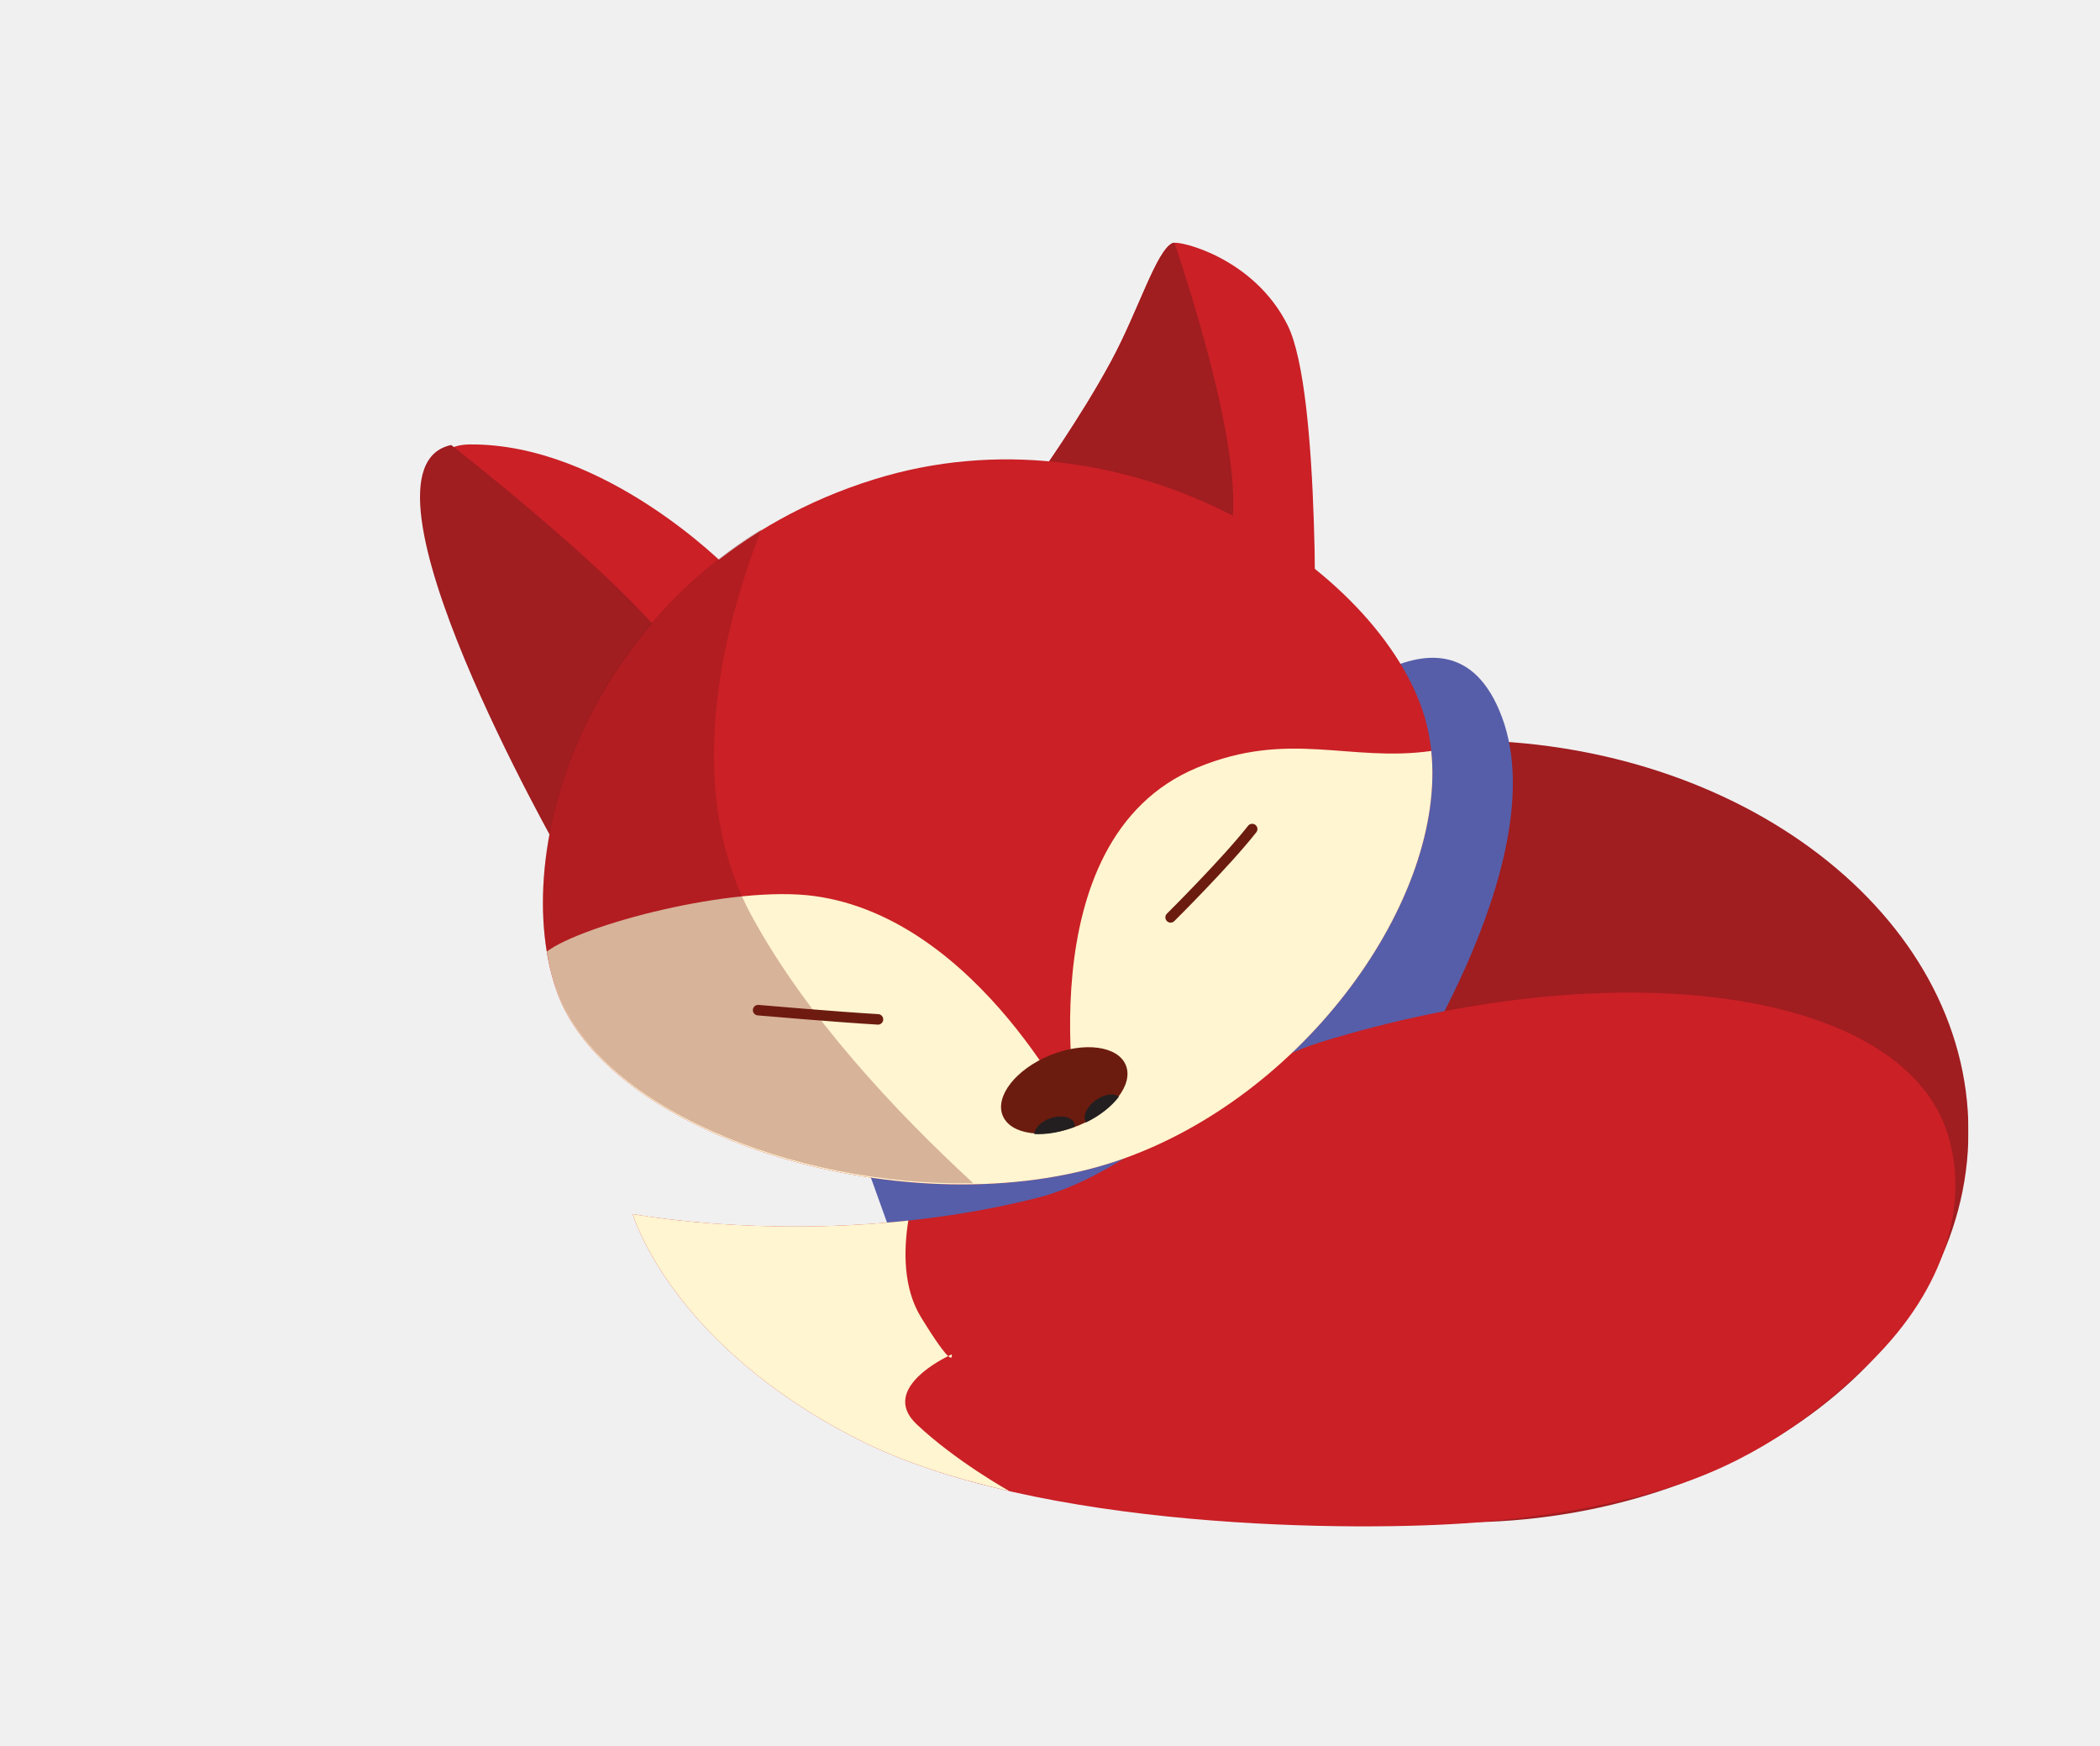
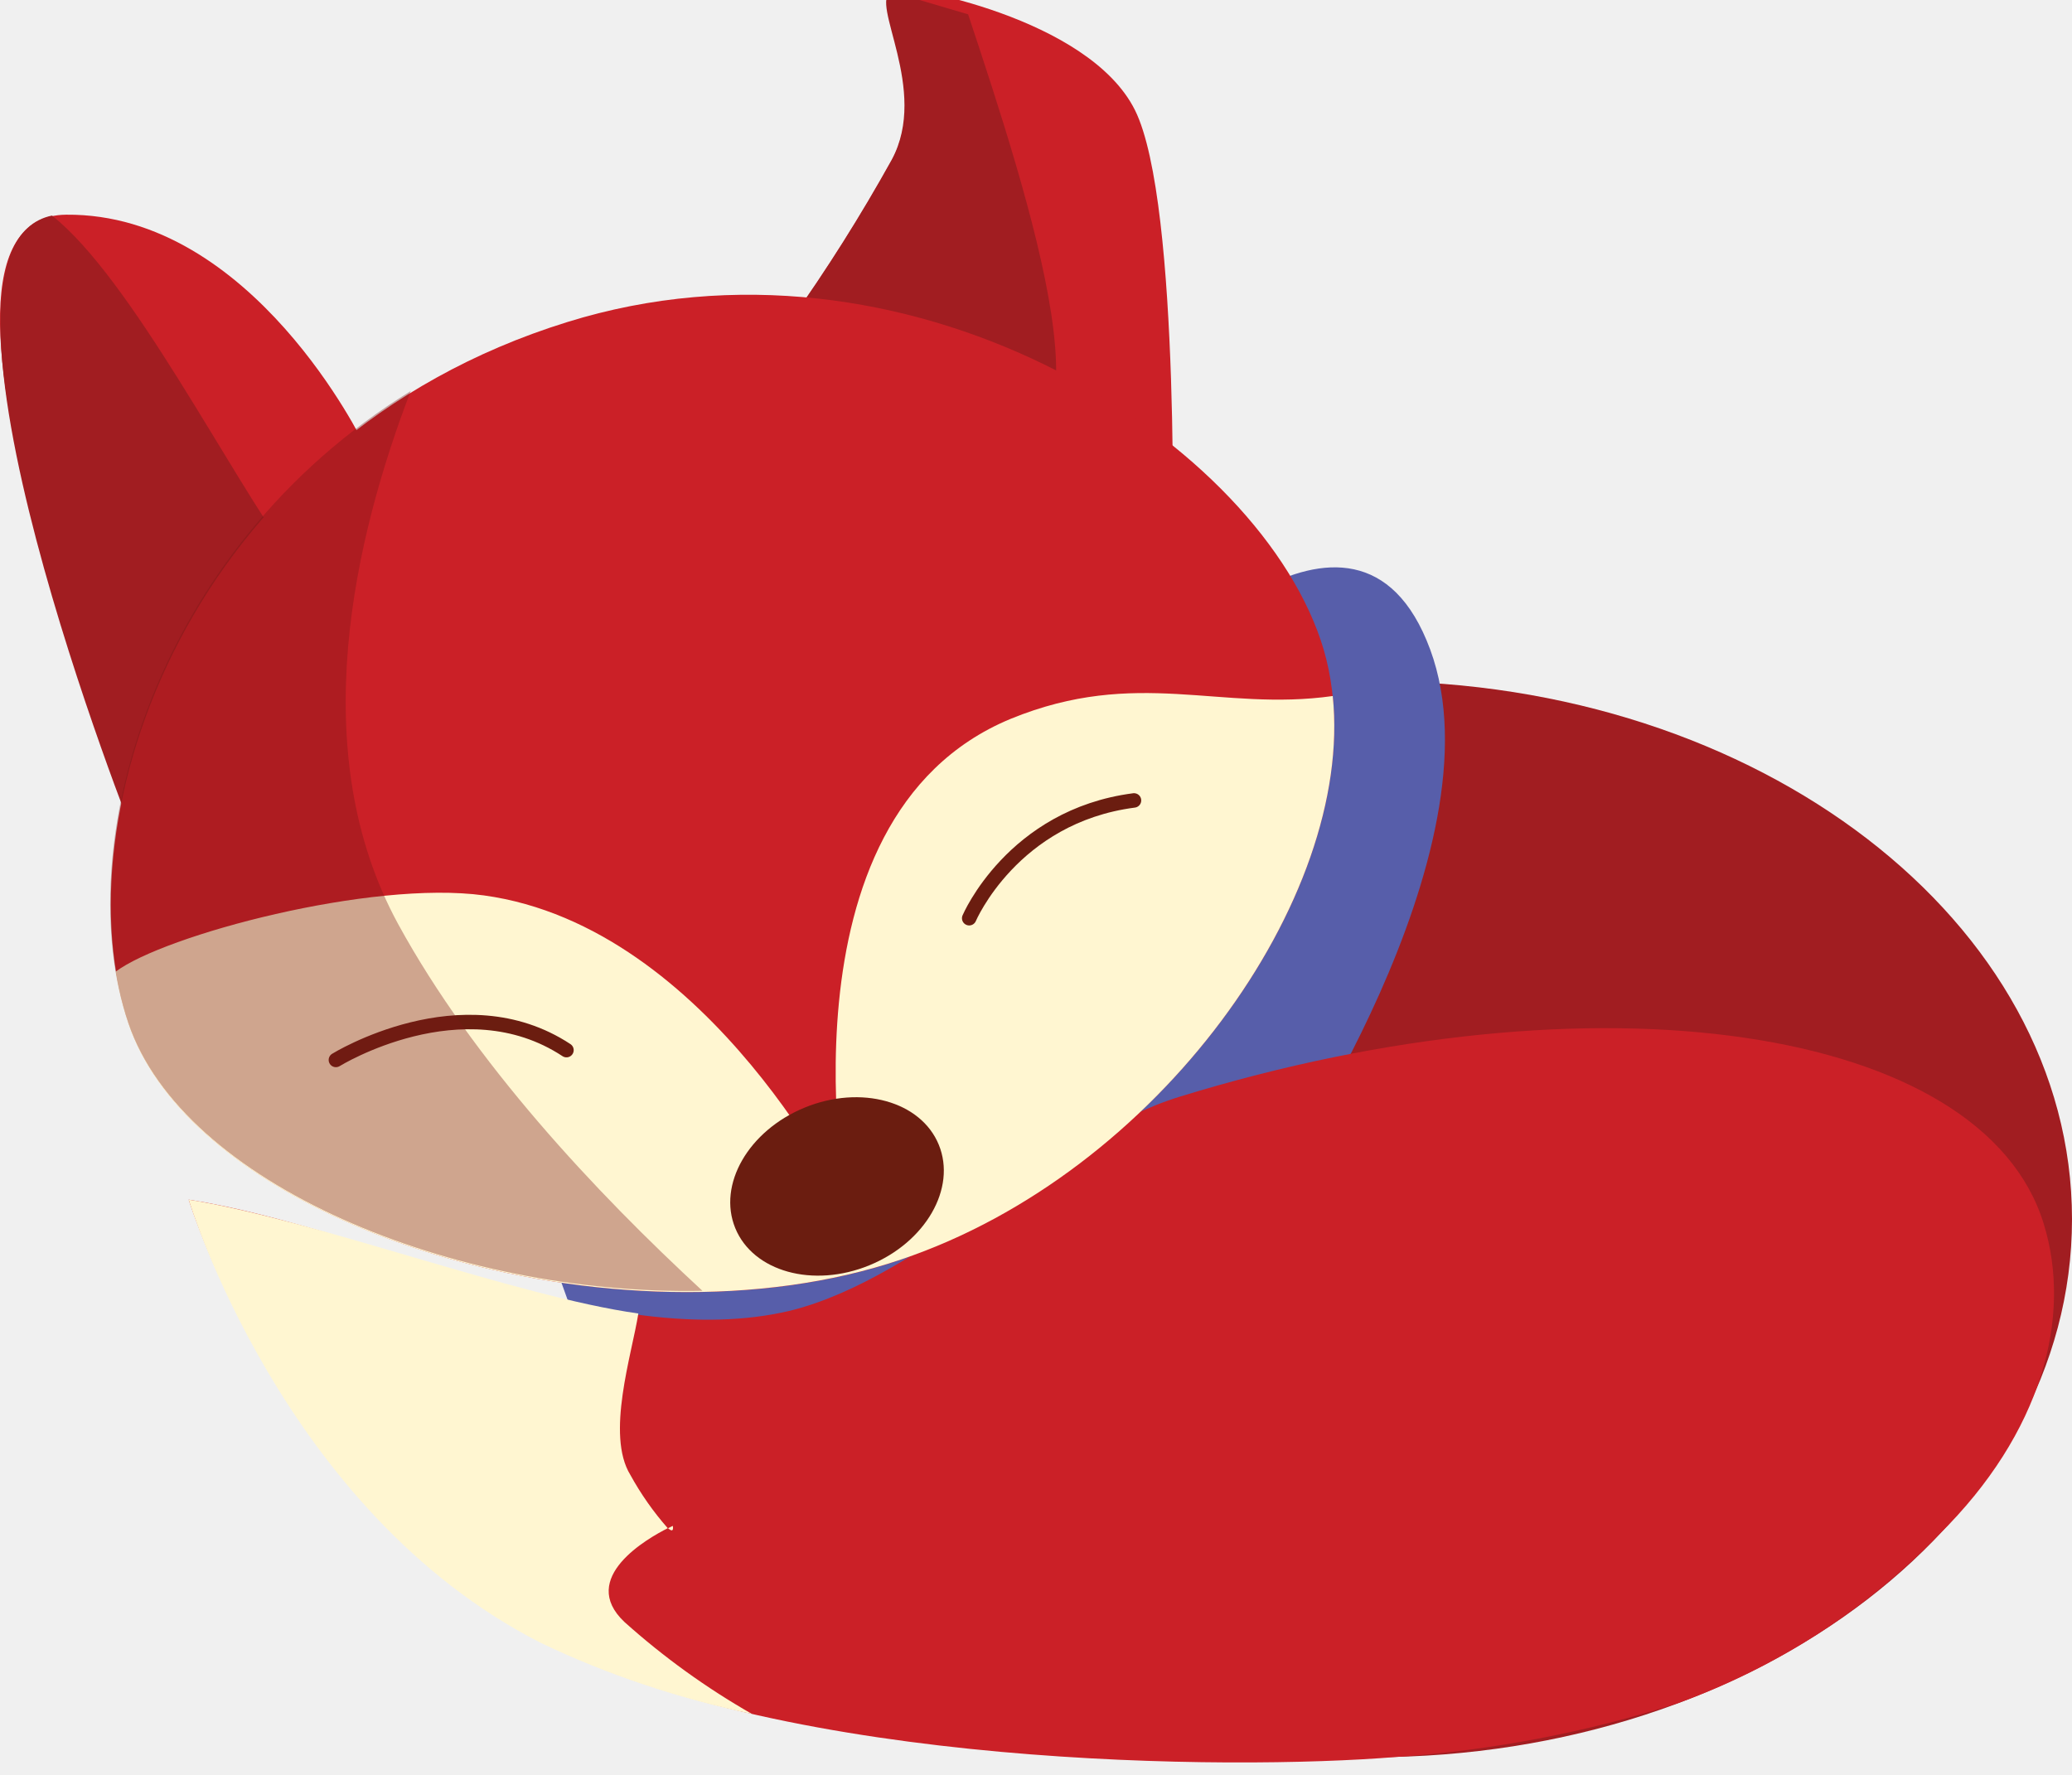
- <svg xmlns="http://www.w3.org/2000/svg" xmlns:xlink="http://www.w3.org/1999/xlink" width="148px" height="123px" viewBox="-40 -20 200 160" version="1.1">
-   <defs>
-     <polygon id="path-1" points="0.639 0.152 97.472 0.152 97.472 74.626 0.639 74.626" />
-     <polygon id="path-3" points="0.775 0.78 27.256 0.78 27.256 41.019 0.775 41.019" />
-   </defs>
-   <g id="Коммерческое-предложение" stroke="none" stroke-width="1" fill="none" fill-rule="evenodd">
-     <g id="Group-37" transform="translate(0, -1)">
-       <path d="M29.242,31.923 C29.242,31.923 17.639,20.098 4.746,20.208 C-8.146,20.319 14.201,59.427 14.201,59.427 L29.242,31.923 Z" id="Fill-1" fill="#CA2026" />
-       <g id="Group-5" transform="translate(50, 48.22)">
-         <mask id="mask-2" fill="white">
-           <use xlink:href="#path-1" />
-         </mask>
-         <g id="Clip-4" />
-         <path d="M97.472,37.389 C97.472,57.954 75.795,74.626 49.055,74.626 C22.315,74.626 0.639,57.954 0.639,37.389 C0.639,16.824 22.315,0.152 49.055,0.152 C75.795,0.152 97.472,16.824 97.472,37.389" id="Fill-3" fill="#A01D20" mask="url(#mask-2)" />
-       </g>
-       <path d="M24.179,39.767 C19.967,34.009 8.457,24.598 2.977,20.262 C-7.613,22.495 13.458,59.371 13.458,59.371 L24.179,39.767 Z" id="Fill-6" fill="#A01D20" />
-       <path d="M41.359,85.609 L47.716,103.31 L92.214,83.332 C92.214,83.332 108.218,60.138 103.055,46.199 C97.893,32.259 83.242,48.372 83.242,48.372 L41.359,85.609 Z" id="Fill-8" fill="#565EA9" />
-       <g id="Group-12" transform="translate(58, 0.22)">
-         <mask id="mask-4" fill="white">
-           <use xlink:href="#path-3" />
-         </mask>
-         <g id="Clip-11" />
-         <path d="M0.775,23.24 C0.775,23.24 4.861,17.56 7.837,12.044 C10.456,7.186 12.128,1.512 13.689,0.806 C14.268,0.545 21.403,2.182 24.626,8.629 C27.849,15.075 27.204,41.019 27.204,41.019 L0.775,23.24 Z" id="Fill-10" fill="#CA2026" mask="url(#mask-4)" />
-       </g>
-       <path d="M71.861,1.002 C71.783,1.004 71.723,1.011 71.689,1.026 C70.128,1.732 68.455,7.406 65.836,12.264 C62.86,17.78 58.775,23.46 58.775,23.46 L68.818,30.216 C69.824,30.559 70.891,30.94 72.037,31.376 C81.931,35.136 76.057,13.662 71.861,1.002" id="Fill-13" fill="#A01D20" />
-       <path d="M95.477,45.518 C100.31,59.735 85.921,81.778 66.435,88.403 C46.949,95.027 17.798,86.333 12.965,72.118 C8.132,57.901 17.036,31.675 43.284,23.524 C66.718,16.247 90.644,31.301 95.477,45.518" id="Fill-15" fill="#CA2026" />
-       <path d="M145.518,85.927 C147.507,92.389 145.393,100.421 138.266,107.454 C133.685,111.974 127.862,116.487 120.175,119.126 C114.425,121.1 107.41,122.293 100.624,122.847 C89.251,123.773 58.733,123.585 41.711,114.936 C23.823,105.847 20.255,93.481 20.255,93.481 C20.255,93.481 38.715,96.998 58.775,91.948 C68.038,89.615 76.617,79.936 85.716,77.135 C114.517,68.266 141.292,72.203 145.518,85.927" id="Fill-17" fill="#CA2026" />
-       <path d="M62.725,85.041 C62.725,85.041 53.322,65.361 37.568,63.207 C29.753,62.139 15.441,65.956 12.089,68.483 C12.298,69.759 12.587,70.98 12.974,72.118 C17.807,86.334 46.957,95.027 66.444,88.403 C84.236,82.354 97.769,63.455 96.311,49.392 C88.512,50.492 82.771,47.351 74.024,50.978 C57.404,57.868 62.725,85.041 62.725,85.041" id="Fill-19" fill="#FFF5D0" />
-       <path d="M67.221,79.309 C67.976,81.154 65.964,83.724 62.726,85.05 C59.489,86.376 56.251,85.956 55.496,84.112 C54.74,82.268 56.753,79.698 59.991,78.372 C63.228,77.044 66.466,77.465 67.221,79.309" id="Fill-21" fill="#6B1C0F" />
-       <path d="M71.487,65.237 C71.487,65.237 76.735,60.034 79.256,56.827" id="Stroke-23" stroke="#6B1C0F" stroke-linecap="round" />
-       <path d="M32.201,74.07 C32.201,74.07 39.56,74.71 43.617,74.949" id="Stroke-25" stroke="#6B1C0F" stroke-linecap="round" />
-       <path d="M50.639,106.844 C50.639,106.844 50.511,106.901 50.302,107.005 C50.761,107.418 50.639,106.844 50.639,106.844" id="Fill-27" fill="#FFF5D0" />
-       <path d="M47.3,113.498 C44.056,110.434 48.943,107.684 50.301,107.006 C49.934,106.676 49.195,105.714 47.716,103.31 C46.008,100.537 46.056,96.947 46.505,94.104 C31.777,95.672 20.254,93.48 20.254,93.48 C20.254,93.48 23.822,105.847 41.71,114.936 C45.872,117.051 50.842,118.656 56.14,119.867 C56.09,119.839 51.024,117.015 47.3,113.498" id="Fill-29" fill="#FFF5D0" />
-       <path d="M32.508,28.293 C14.651,39.275 8.865,59.961 12.964,72.016 C16.745,83.139 35.415,90.881 52.694,90.55 C45.276,83.722 36.857,74.73 31.643,65.201 C25.093,53.228 28.599,38.363 32.508,28.293 Z" id="Fill-31" fill="#781614" opacity="0.293" />
-       <path d="M60.041,84.362 C59.146,84.668 58.531,85.299 58.505,85.874 C59.661,85.93 61.006,85.702 62.36,85.174 C62.368,85.069 62.362,84.965 62.329,84.866 C62.111,84.23 61.087,84.005 60.041,84.362" id="Fill-33" fill="#231F20" />
-       <path d="M66.558,82.318 C66.097,81.937 65.171,82.055 64.362,82.636 C63.477,83.271 63.069,84.214 63.431,84.764 C64.778,84.106 65.862,83.236 66.558,82.318" id="Fill-35" fill="#231F20" />
+ <svg xmlns="http://www.w3.org/2000/svg" width="106.111" height="90.874" viewBox="-40 -20 143.393 118.21" version="1.1" id="svg88">
+   <defs id="defs56" />
+   <g id="Тест" style="fill:none;fill-rule:evenodd;stroke:none;stroke-width:1" transform="translate(-44.08727,-22.51994)">
+     <g id="Group-10" transform="translate(0,-1)">
+       <path d="m 29.25,31.92 c 0,0 -7.68,-15.946 -20.58,-15.836 C -4.23,16.194 14.2,59.42 14.2,59.42 Z" id="Shape" style="fill:#cb2027;fill-rule:nonzero" />
+       <ellipse id="Oval" cx="99.06" cy="85.61" rx="48.42" ry="37.24" style="fill:#a11d21;fill-rule:nonzero" />
+       <path d="M 24.18,39.76 C 19.97,34.04 13.164,20.474 7.684,16.144 -2.906,18.374 13.46,59.37 13.46,59.37 Z" id="path60" style="fill:#a11d21;fill-rule:nonzero" />
+       <path d="m 41.36,85.6 6.36,17.71 44.5,-20 c 0,0 16,-23.2 10.84,-37.14 -5.16,-13.94 -19.81,2.18 -19.81,2.18 z" id="path62" style="fill:#575eaa;fill-rule:nonzero" />
+       <path d="m 58.78,23.46 c 2.56,-3.599 4.917,-7.338 7.06,-11.2 C 68.46,7.4 64.446,1.142 66.006,0.432 66.586,0.172 79.41,2.4 82.63,8.84 c 3.22,6.44 2.58,32.39 2.58,32.39 z" id="path64" style="fill:#cb2027;fill-rule:nonzero" />
+       <path d="M 71.086,2.216 65.77,0.648 C 64.21,1.358 68.42,7.42 65.8,12.28 c -2.143,3.862 -4.5,7.601 -7.06,11.2 l 10,6.75 c 1,0.34 2.08,0.73 3.22,1.16 9.98,3.74 3.316,-16.554 -0.874,-29.174 z" id="path66" style="fill:#a11d21;fill-rule:nonzero" />
+       <path d="m 95.48,45.51 c 4.83,14.22 -9.55,36.26 -29,42.89 C 47.03,95.03 17.84,86.33 13.01,72.11 8.18,57.89 17.08,31.67 43.33,23.52 66.72,16.24 90.65,31.3 95.48,45.51 Z" id="path68" style="fill:#cb2027;fill-rule:nonzero" />
+       <path d="m 145.52,85.92 c 2,6.46 -0.12,14.5 -7.25,21.53 -5.064,5.216 -11.251,9.207 -18.09,11.67 -6.337,2.019 -12.894,3.268 -19.53,3.72 -11.37,0.93 -41.89,0.74 -58.92,-7.91 C 23.85,105.84 17.144,84.258 17.144,84.258 29.961,86.262 46.182,94.954 58.8,91.94 c 9.26,-2.33 17.84,-12 26.94,-14.81 28.78,-8.87 55.56,-4.93 59.78,8.79 z" id="path70" style="fill:#cb2027;fill-rule:nonzero" />
+       <path d="m 62.73,85.04 c 0,0 -9.4,-19.68 -25.16,-21.84 -7.81,-1.07 -22.12,2.75 -25.48,5.28 0.195,1.233 0.493,2.447 0.89,3.63 4.83,14.22 34,22.91 53.47,16.29 17.79,-6 31.32,-25 29.87,-39 -7.8,1.1 -13.54,-2 -22.29,1.58 -16.62,6.88 -11.3,34.06 -11.3,34.06 z" id="path72" style="fill:#fff6d1;fill-rule:nonzero" />
+       <ellipse id="ellipse74" transform="rotate(-22.27,62.01376,83.34472)" ry="5.899" rx="7.611" cy="83.345" cx="62.014" style="fill:#6b1d10;fill-rule:nonzero" />
+       <path d="m 71.16,64.78 c 0,0 2.996,-7.064 11.406,-8.154" id="path76" style="stroke:#6b1d10;stroke-linecap:round" />
+       <path d="m 27.332,74.59 c 0,0 8.762,-5.424 15.958,-0.68" id="path78" style="stroke:#6b1d10;stroke-linecap:round" />
+       <path d="M 50.65,106.84 50.32,107 c 0.45,0.41 0.33,-0.16 0.33,-0.16 z" id="path80" style="fill:#fff6d1;fill-rule:nonzero" />
+       <path d="m 47.3,113.49 c -3.24,-3.06 1.65,-5.81 3,-6.49 -0.996,-1.131 -1.864,-2.369 -2.59,-3.69 -1.71,-2.78 0.104,-8.33 0.554,-11.17 -8.543,-1.2 -22.437,-6.508 -31.12,-7.882 0,0 6.48,21.582 24.36,30.672 4.595,2.217 9.635,3.872 14.626,4.93 -3.161,-1.805 -6.121,-3.94 -8.83,-6.37 z" id="path82" style="fill:#fff6d1;fill-rule:nonzero" />
+       <path d="M 31.65,65.2 C 25.1,53.2 28.65,38.36 32.51,28.29 14.65,39.27 8.87,59.96 12.97,72.04 16.75,83.16 35.42,90.91 52.7,90.57 45.28,83.72 36.86,74.73 31.65,65.2 Z" id="path84" style="opacity:0.36;fill:#791615;fill-rule:nonzero" />
    </g>
  </g>
</svg>
